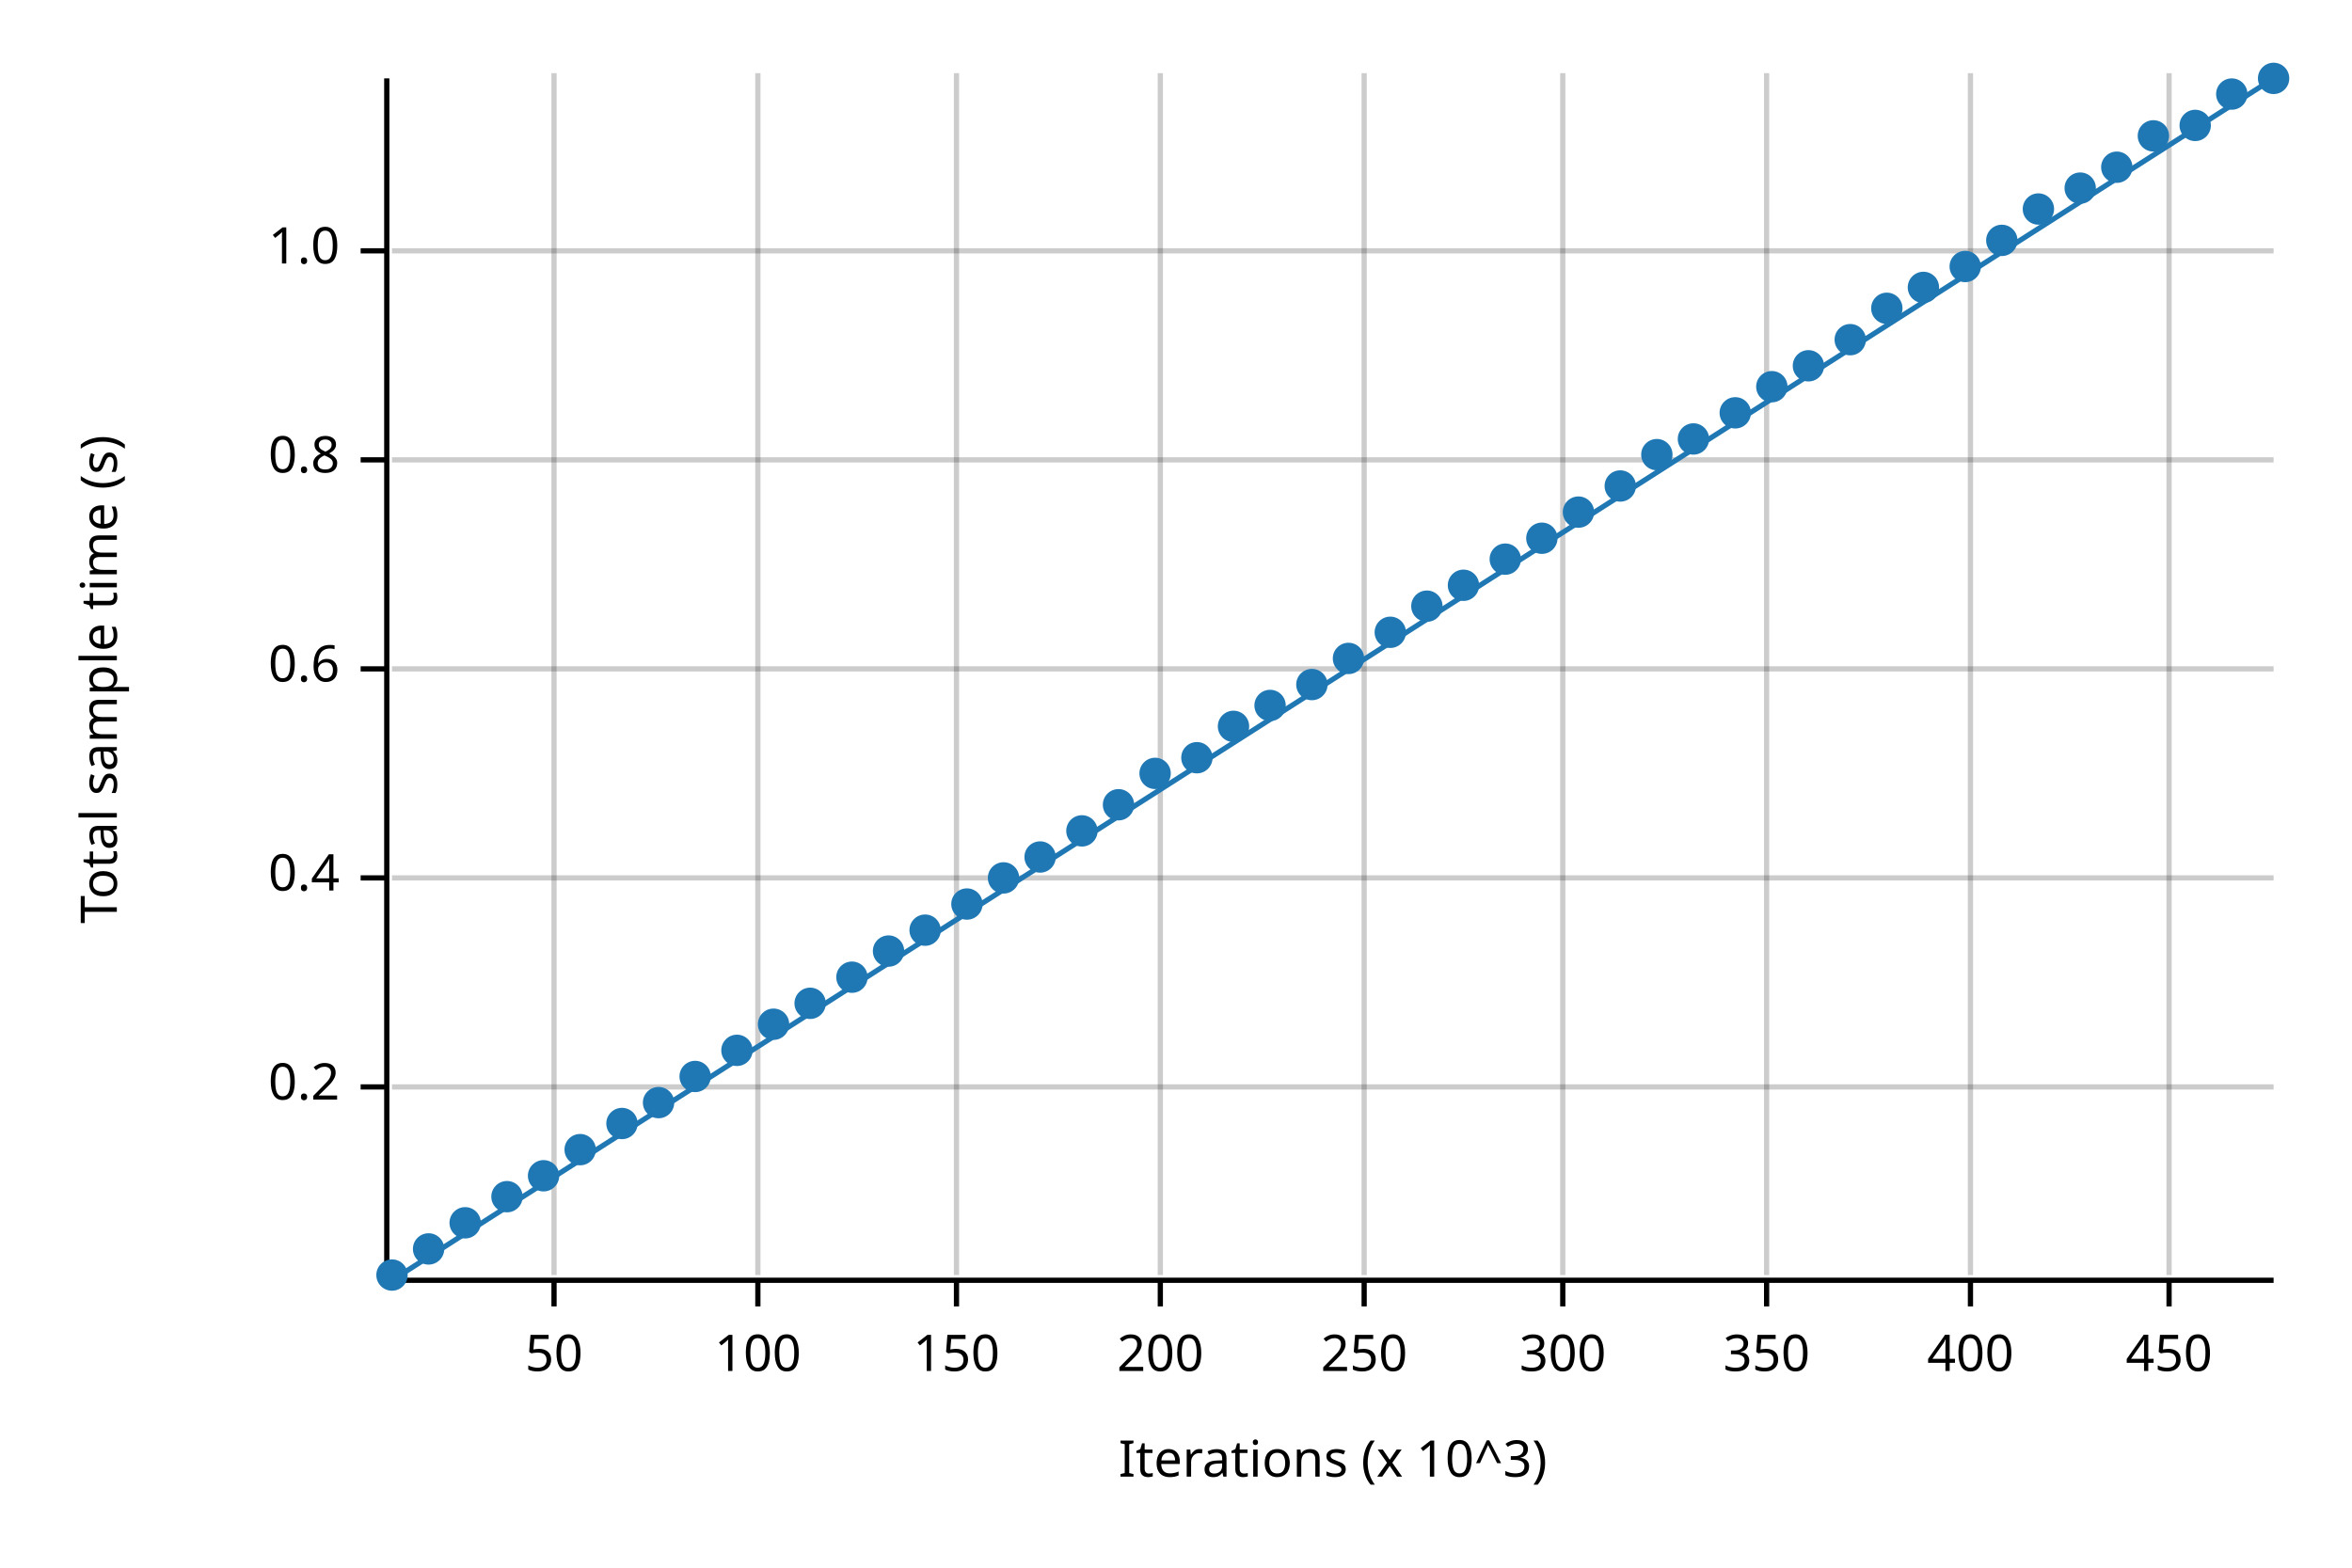
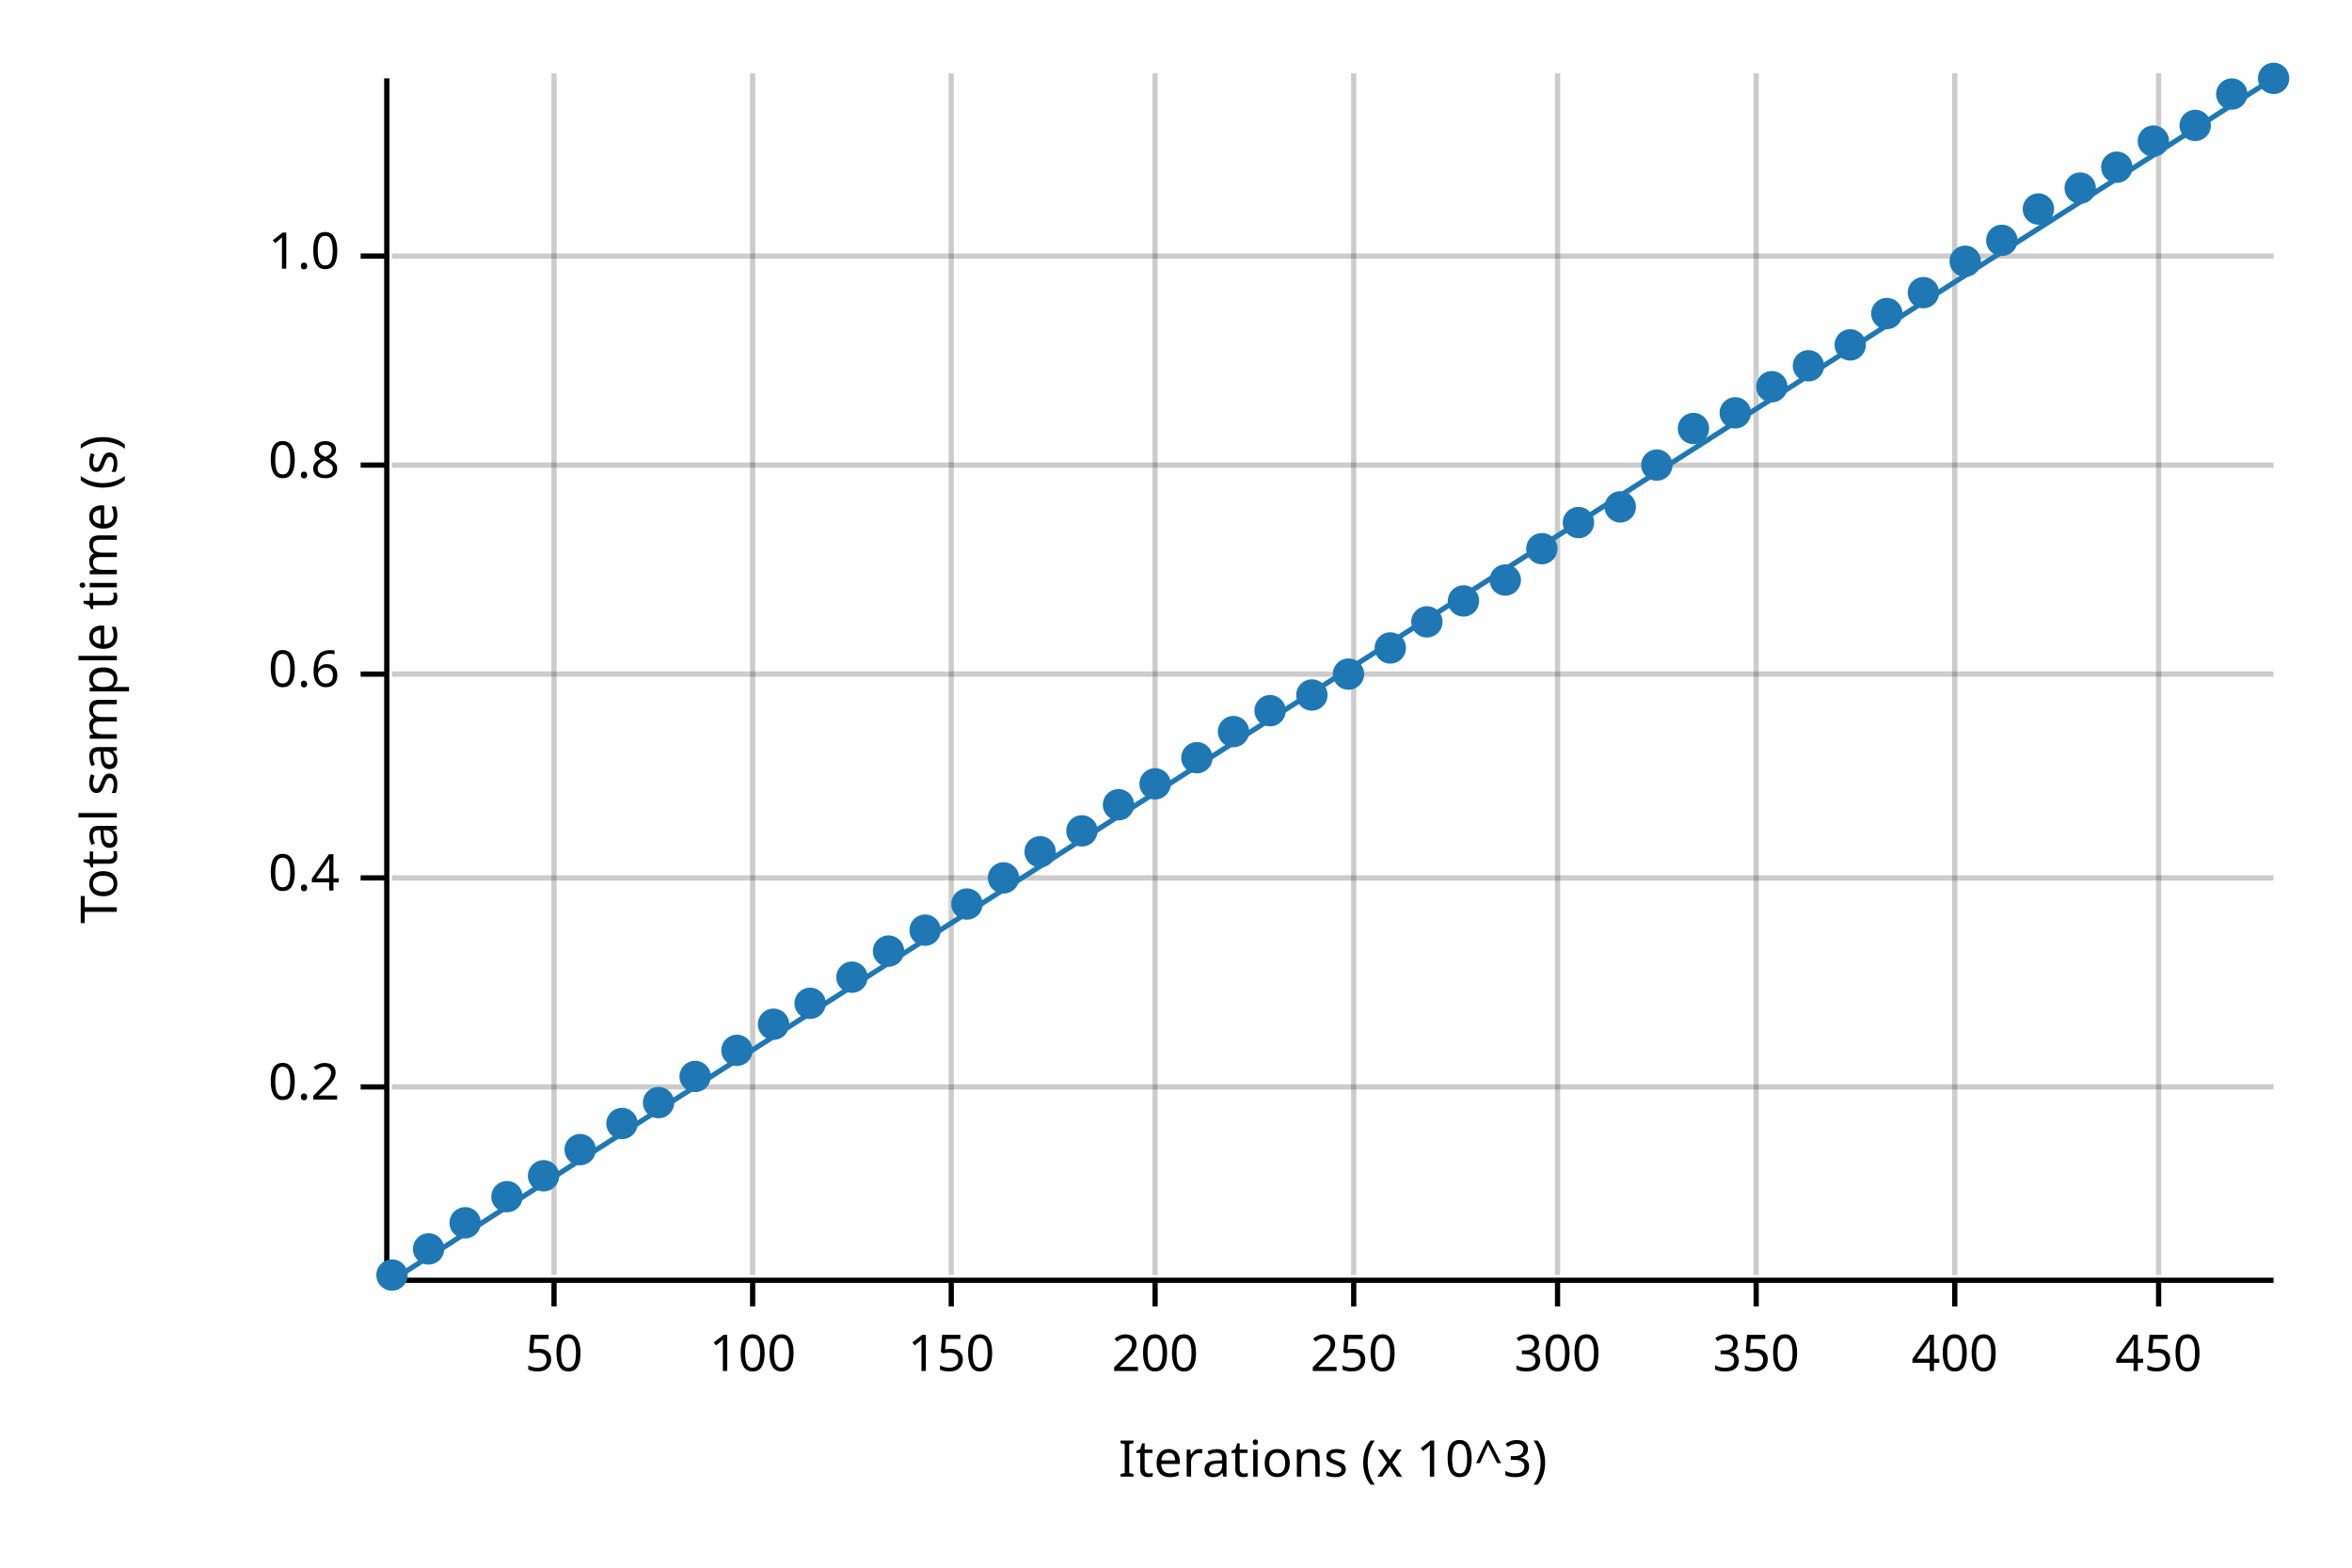
<svg xmlns="http://www.w3.org/2000/svg" width="450" height="300" viewBox="0 0 450 300">
  <text x="15" y="130" dy="0.76em" text-anchor="middle" font-family="sans-serif" font-size="9.677" opacity="1" fill="#000000" transform="rotate(270, 15, 130)">
Total sample time (s)
</text>
  <text x="255" y="285" dy="-0.5ex" text-anchor="middle" font-family="sans-serif" font-size="9.677" opacity="1" fill="#000000">
Iterations (x 10^3)
</text>
  <line opacity="0.2" stroke="#000000" stroke-width="1" x1="106" y1="244" x2="106" y2="14" />
-   <line opacity="0.2" stroke="#000000" stroke-width="1" x1="145" y1="244" x2="145" y2="14" />
-   <line opacity="0.2" stroke="#000000" stroke-width="1" x1="183" y1="244" x2="183" y2="14" />
-   <line opacity="0.2" stroke="#000000" stroke-width="1" x1="222" y1="244" x2="222" y2="14" />
-   <line opacity="0.2" stroke="#000000" stroke-width="1" x1="261" y1="244" x2="261" y2="14" />
-   <line opacity="0.2" stroke="#000000" stroke-width="1" x1="299" y1="244" x2="299" y2="14" />
-   <line opacity="0.2" stroke="#000000" stroke-width="1" x1="338" y1="244" x2="338" y2="14" />
-   <line opacity="0.2" stroke="#000000" stroke-width="1" x1="377" y1="244" x2="377" y2="14" />
-   <line opacity="0.2" stroke="#000000" stroke-width="1" x1="415" y1="244" x2="415" y2="14" />
+   <line opacity="0.2" stroke="#000000" stroke-width="1" x1="144" y1="244" x2="144" y2="14" />
+   <line opacity="0.2" stroke="#000000" stroke-width="1" x1="182" y1="244" x2="182" y2="14" />
+   <line opacity="0.2" stroke="#000000" stroke-width="1" x1="221" y1="244" x2="221" y2="14" />
+   <line opacity="0.2" stroke="#000000" stroke-width="1" x1="259" y1="244" x2="259" y2="14" />
+   <line opacity="0.2" stroke="#000000" stroke-width="1" x1="298" y1="244" x2="298" y2="14" />
+   <line opacity="0.2" stroke="#000000" stroke-width="1" x1="336" y1="244" x2="336" y2="14" />
+   <line opacity="0.2" stroke="#000000" stroke-width="1" x1="374" y1="244" x2="374" y2="14" />
+   <line opacity="0.2" stroke="#000000" stroke-width="1" x1="413" y1="244" x2="413" y2="14" />
  <line opacity="0.2" stroke="#000000" stroke-width="1" x1="75" y1="208" x2="435" y2="208" />
  <line opacity="0.2" stroke="#000000" stroke-width="1" x1="75" y1="168" x2="435" y2="168" />
-   <line opacity="0.2" stroke="#000000" stroke-width="1" x1="75" y1="128" x2="435" y2="128" />
-   <line opacity="0.2" stroke="#000000" stroke-width="1" x1="75" y1="88" x2="435" y2="88" />
-   <line opacity="0.2" stroke="#000000" stroke-width="1" x1="75" y1="48" x2="435" y2="48" />
+   <line opacity="0.2" stroke="#000000" stroke-width="1" x1="75" y1="129" x2="435" y2="129" />
+   <line opacity="0.2" stroke="#000000" stroke-width="1" x1="75" y1="89" x2="435" y2="89" />
+   <line opacity="0.2" stroke="#000000" stroke-width="1" x1="75" y1="49" x2="435" y2="49" />
  <polyline fill="none" opacity="1" stroke="#000000" stroke-width="1" points="74,15 74,245 " />
  <text x="65" y="208" dy="0.5ex" text-anchor="end" font-family="sans-serif" font-size="9.677" opacity="1" fill="#000000">
0.2
</text>
  <polyline fill="none" opacity="1" stroke="#000000" stroke-width="1" points="69,208 74,208 " />
  <text x="65" y="168" dy="0.5ex" text-anchor="end" font-family="sans-serif" font-size="9.677" opacity="1" fill="#000000">
0.4
</text>
  <polyline fill="none" opacity="1" stroke="#000000" stroke-width="1" points="69,168 74,168 " />
-   <text x="65" y="128" dy="0.5ex" text-anchor="end" font-family="sans-serif" font-size="9.677" opacity="1" fill="#000000">
+   <text x="65" y="129" dy="0.5ex" text-anchor="end" font-family="sans-serif" font-size="9.677" opacity="1" fill="#000000">
0.6
</text>
-   <polyline fill="none" opacity="1" stroke="#000000" stroke-width="1" points="69,128 74,128 " />
-   <text x="65" y="88" dy="0.5ex" text-anchor="end" font-family="sans-serif" font-size="9.677" opacity="1" fill="#000000">
+   <polyline fill="none" opacity="1" stroke="#000000" stroke-width="1" points="69,129 74,129 " />
+   <text x="65" y="89" dy="0.5ex" text-anchor="end" font-family="sans-serif" font-size="9.677" opacity="1" fill="#000000">
0.8
</text>
-   <polyline fill="none" opacity="1" stroke="#000000" stroke-width="1" points="69,88 74,88 " />
-   <text x="65" y="48" dy="0.5ex" text-anchor="end" font-family="sans-serif" font-size="9.677" opacity="1" fill="#000000">
+   <polyline fill="none" opacity="1" stroke="#000000" stroke-width="1" points="69,89 74,89 " />
+   <text x="65" y="49" dy="0.5ex" text-anchor="end" font-family="sans-serif" font-size="9.677" opacity="1" fill="#000000">
1.0
</text>
-   <polyline fill="none" opacity="1" stroke="#000000" stroke-width="1" points="69,48 74,48 " />
+   <polyline fill="none" opacity="1" stroke="#000000" stroke-width="1" points="69,49 74,49 " />
  <polyline fill="none" opacity="1" stroke="#000000" stroke-width="1" points="75,245 435,245 " />
  <text x="106" y="255" dy="0.76em" text-anchor="middle" font-family="sans-serif" font-size="9.677" opacity="1" fill="#000000">
50
</text>
  <polyline fill="none" opacity="1" stroke="#000000" stroke-width="1" points="106,245 106,250 " />
-   <text x="145" y="255" dy="0.76em" text-anchor="middle" font-family="sans-serif" font-size="9.677" opacity="1" fill="#000000">
+   <text x="144" y="255" dy="0.76em" text-anchor="middle" font-family="sans-serif" font-size="9.677" opacity="1" fill="#000000">
100
</text>
-   <polyline fill="none" opacity="1" stroke="#000000" stroke-width="1" points="145,245 145,250 " />
-   <text x="183" y="255" dy="0.76em" text-anchor="middle" font-family="sans-serif" font-size="9.677" opacity="1" fill="#000000">
+   <polyline fill="none" opacity="1" stroke="#000000" stroke-width="1" points="144,245 144,250 " />
+   <text x="182" y="255" dy="0.76em" text-anchor="middle" font-family="sans-serif" font-size="9.677" opacity="1" fill="#000000">
150
</text>
-   <polyline fill="none" opacity="1" stroke="#000000" stroke-width="1" points="183,245 183,250 " />
-   <text x="222" y="255" dy="0.76em" text-anchor="middle" font-family="sans-serif" font-size="9.677" opacity="1" fill="#000000">
+   <polyline fill="none" opacity="1" stroke="#000000" stroke-width="1" points="182,245 182,250 " />
+   <text x="221" y="255" dy="0.76em" text-anchor="middle" font-family="sans-serif" font-size="9.677" opacity="1" fill="#000000">
200
</text>
-   <polyline fill="none" opacity="1" stroke="#000000" stroke-width="1" points="222,245 222,250 " />
-   <text x="261" y="255" dy="0.76em" text-anchor="middle" font-family="sans-serif" font-size="9.677" opacity="1" fill="#000000">
+   <polyline fill="none" opacity="1" stroke="#000000" stroke-width="1" points="221,245 221,250 " />
+   <text x="259" y="255" dy="0.76em" text-anchor="middle" font-family="sans-serif" font-size="9.677" opacity="1" fill="#000000">
250
</text>
-   <polyline fill="none" opacity="1" stroke="#000000" stroke-width="1" points="261,245 261,250 " />
-   <text x="299" y="255" dy="0.76em" text-anchor="middle" font-family="sans-serif" font-size="9.677" opacity="1" fill="#000000">
+   <polyline fill="none" opacity="1" stroke="#000000" stroke-width="1" points="259,245 259,250 " />
+   <text x="298" y="255" dy="0.76em" text-anchor="middle" font-family="sans-serif" font-size="9.677" opacity="1" fill="#000000">
300
</text>
-   <polyline fill="none" opacity="1" stroke="#000000" stroke-width="1" points="299,245 299,250 " />
-   <text x="338" y="255" dy="0.76em" text-anchor="middle" font-family="sans-serif" font-size="9.677" opacity="1" fill="#000000">
+   <polyline fill="none" opacity="1" stroke="#000000" stroke-width="1" points="298,245 298,250 " />
+   <text x="336" y="255" dy="0.76em" text-anchor="middle" font-family="sans-serif" font-size="9.677" opacity="1" fill="#000000">
350
</text>
-   <polyline fill="none" opacity="1" stroke="#000000" stroke-width="1" points="338,245 338,250 " />
-   <text x="377" y="255" dy="0.76em" text-anchor="middle" font-family="sans-serif" font-size="9.677" opacity="1" fill="#000000">
+   <polyline fill="none" opacity="1" stroke="#000000" stroke-width="1" points="336,245 336,250 " />
+   <text x="374" y="255" dy="0.76em" text-anchor="middle" font-family="sans-serif" font-size="9.677" opacity="1" fill="#000000">
400
</text>
-   <polyline fill="none" opacity="1" stroke="#000000" stroke-width="1" points="377,245 377,250 " />
-   <text x="415" y="255" dy="0.76em" text-anchor="middle" font-family="sans-serif" font-size="9.677" opacity="1" fill="#000000">
+   <polyline fill="none" opacity="1" stroke="#000000" stroke-width="1" points="374,245 374,250 " />
+   <text x="413" y="255" dy="0.76em" text-anchor="middle" font-family="sans-serif" font-size="9.677" opacity="1" fill="#000000">
450
</text>
-   <polyline fill="none" opacity="1" stroke="#000000" stroke-width="1" points="415,245 415,250 " />
+   <polyline fill="none" opacity="1" stroke="#000000" stroke-width="1" points="413,245 413,250 " />
  <circle cx="75" cy="244" r="3" opacity="1" fill="#1F78B4" stroke="none" stroke-width="1" />
  <circle cx="82" cy="239" r="3" opacity="1" fill="#1F78B4" stroke="none" stroke-width="1" />
  <circle cx="89" cy="234" r="3" opacity="1" fill="#1F78B4" stroke="none" stroke-width="1" />
  <circle cx="97" cy="229" r="3" opacity="1" fill="#1F78B4" stroke="none" stroke-width="1" />
  <circle cx="104" cy="225" r="3" opacity="1" fill="#1F78B4" stroke="none" stroke-width="1" />
  <circle cx="111" cy="220" r="3" opacity="1" fill="#1F78B4" stroke="none" stroke-width="1" />
  <circle cx="119" cy="215" r="3" opacity="1" fill="#1F78B4" stroke="none" stroke-width="1" />
  <circle cx="126" cy="211" r="3" opacity="1" fill="#1F78B4" stroke="none" stroke-width="1" />
  <circle cx="133" cy="206" r="3" opacity="1" fill="#1F78B4" stroke="none" stroke-width="1" />
  <circle cx="141" cy="201" r="3" opacity="1" fill="#1F78B4" stroke="none" stroke-width="1" />
  <circle cx="148" cy="196" r="3" opacity="1" fill="#1F78B4" stroke="none" stroke-width="1" />
  <circle cx="155" cy="192" r="3" opacity="1" fill="#1F78B4" stroke="none" stroke-width="1" />
  <circle cx="163" cy="187" r="3" opacity="1" fill="#1F78B4" stroke="none" stroke-width="1" />
  <circle cx="170" cy="182" r="3" opacity="1" fill="#1F78B4" stroke="none" stroke-width="1" />
  <circle cx="177" cy="178" r="3" opacity="1" fill="#1F78B4" stroke="none" stroke-width="1" />
  <circle cx="185" cy="173" r="3" opacity="1" fill="#1F78B4" stroke="none" stroke-width="1" />
  <circle cx="192" cy="168" r="3" opacity="1" fill="#1F78B4" stroke="none" stroke-width="1" />
-   <circle cx="199" cy="164" r="3" opacity="1" fill="#1F78B4" stroke="none" stroke-width="1" />
+   <circle cx="199" cy="163" r="3" opacity="1" fill="#1F78B4" stroke="none" stroke-width="1" />
  <circle cx="207" cy="159" r="3" opacity="1" fill="#1F78B4" stroke="none" stroke-width="1" />
  <circle cx="214" cy="154" r="3" opacity="1" fill="#1F78B4" stroke="none" stroke-width="1" />
-   <circle cx="221" cy="148" r="3" opacity="1" fill="#1F78B4" stroke="none" stroke-width="1" />
+   <circle cx="221" cy="150" r="3" opacity="1" fill="#1F78B4" stroke="none" stroke-width="1" />
  <circle cx="229" cy="145" r="3" opacity="1" fill="#1F78B4" stroke="none" stroke-width="1" />
-   <circle cx="236" cy="139" r="3" opacity="1" fill="#1F78B4" stroke="none" stroke-width="1" />
-   <circle cx="243" cy="135" r="3" opacity="1" fill="#1F78B4" stroke="none" stroke-width="1" />
-   <circle cx="251" cy="131" r="3" opacity="1" fill="#1F78B4" stroke="none" stroke-width="1" />
-   <circle cx="258" cy="126" r="3" opacity="1" fill="#1F78B4" stroke="none" stroke-width="1" />
-   <circle cx="266" cy="121" r="3" opacity="1" fill="#1F78B4" stroke="none" stroke-width="1" />
-   <circle cx="273" cy="116" r="3" opacity="1" fill="#1F78B4" stroke="none" stroke-width="1" />
-   <circle cx="280" cy="112" r="3" opacity="1" fill="#1F78B4" stroke="none" stroke-width="1" />
-   <circle cx="288" cy="107" r="3" opacity="1" fill="#1F78B4" stroke="none" stroke-width="1" />
-   <circle cx="295" cy="103" r="3" opacity="1" fill="#1F78B4" stroke="none" stroke-width="1" />
-   <circle cx="302" cy="98" r="3" opacity="1" fill="#1F78B4" stroke="none" stroke-width="1" />
-   <circle cx="310" cy="93" r="3" opacity="1" fill="#1F78B4" stroke="none" stroke-width="1" />
-   <circle cx="317" cy="87" r="3" opacity="1" fill="#1F78B4" stroke="none" stroke-width="1" />
-   <circle cx="324" cy="84" r="3" opacity="1" fill="#1F78B4" stroke="none" stroke-width="1" />
+   <circle cx="236" cy="140" r="3" opacity="1" fill="#1F78B4" stroke="none" stroke-width="1" />
+   <circle cx="243" cy="136" r="3" opacity="1" fill="#1F78B4" stroke="none" stroke-width="1" />
+   <circle cx="251" cy="133" r="3" opacity="1" fill="#1F78B4" stroke="none" stroke-width="1" />
+   <circle cx="258" cy="129" r="3" opacity="1" fill="#1F78B4" stroke="none" stroke-width="1" />
+   <circle cx="266" cy="124" r="3" opacity="1" fill="#1F78B4" stroke="none" stroke-width="1" />
+   <circle cx="273" cy="119" r="3" opacity="1" fill="#1F78B4" stroke="none" stroke-width="1" />
+   <circle cx="280" cy="115" r="3" opacity="1" fill="#1F78B4" stroke="none" stroke-width="1" />
+   <circle cx="288" cy="111" r="3" opacity="1" fill="#1F78B4" stroke="none" stroke-width="1" />
+   <circle cx="295" cy="105" r="3" opacity="1" fill="#1F78B4" stroke="none" stroke-width="1" />
+   <circle cx="302" cy="100" r="3" opacity="1" fill="#1F78B4" stroke="none" stroke-width="1" />
+   <circle cx="310" cy="97" r="3" opacity="1" fill="#1F78B4" stroke="none" stroke-width="1" />
+   <circle cx="317" cy="89" r="3" opacity="1" fill="#1F78B4" stroke="none" stroke-width="1" />
+   <circle cx="324" cy="82" r="3" opacity="1" fill="#1F78B4" stroke="none" stroke-width="1" />
  <circle cx="332" cy="79" r="3" opacity="1" fill="#1F78B4" stroke="none" stroke-width="1" />
  <circle cx="339" cy="74" r="3" opacity="1" fill="#1F78B4" stroke="none" stroke-width="1" />
  <circle cx="346" cy="70" r="3" opacity="1" fill="#1F78B4" stroke="none" stroke-width="1" />
-   <circle cx="354" cy="65" r="3" opacity="1" fill="#1F78B4" stroke="none" stroke-width="1" />
-   <circle cx="361" cy="59" r="3" opacity="1" fill="#1F78B4" stroke="none" stroke-width="1" />
-   <circle cx="368" cy="55" r="3" opacity="1" fill="#1F78B4" stroke="none" stroke-width="1" />
-   <circle cx="376" cy="51" r="3" opacity="1" fill="#1F78B4" stroke="none" stroke-width="1" />
+   <circle cx="354" cy="66" r="3" opacity="1" fill="#1F78B4" stroke="none" stroke-width="1" />
+   <circle cx="361" cy="60" r="3" opacity="1" fill="#1F78B4" stroke="none" stroke-width="1" />
+   <circle cx="368" cy="56" r="3" opacity="1" fill="#1F78B4" stroke="none" stroke-width="1" />
+   <circle cx="376" cy="50" r="3" opacity="1" fill="#1F78B4" stroke="none" stroke-width="1" />
  <circle cx="383" cy="46" r="3" opacity="1" fill="#1F78B4" stroke="none" stroke-width="1" />
  <circle cx="390" cy="40" r="3" opacity="1" fill="#1F78B4" stroke="none" stroke-width="1" />
  <circle cx="398" cy="36" r="3" opacity="1" fill="#1F78B4" stroke="none" stroke-width="1" />
  <circle cx="405" cy="32" r="3" opacity="1" fill="#1F78B4" stroke="none" stroke-width="1" />
-   <circle cx="412" cy="26" r="3" opacity="1" fill="#1F78B4" stroke="none" stroke-width="1" />
+   <circle cx="412" cy="27" r="3" opacity="1" fill="#1F78B4" stroke="none" stroke-width="1" />
  <circle cx="420" cy="24" r="3" opacity="1" fill="#1F78B4" stroke="none" stroke-width="1" />
  <circle cx="427" cy="18" r="3" opacity="1" fill="#1F78B4" stroke="none" stroke-width="1" />
  <circle cx="435" cy="15" r="3" opacity="1" fill="#1F78B4" stroke="none" stroke-width="1" />
  <polyline fill="none" opacity="1" stroke="#1F78B4" stroke-width="1" points="75,245 435,15 " />
  <polygon opacity="0.25" fill="#1F78B4" points="75,245 435,15 435,15 " />
</svg>
